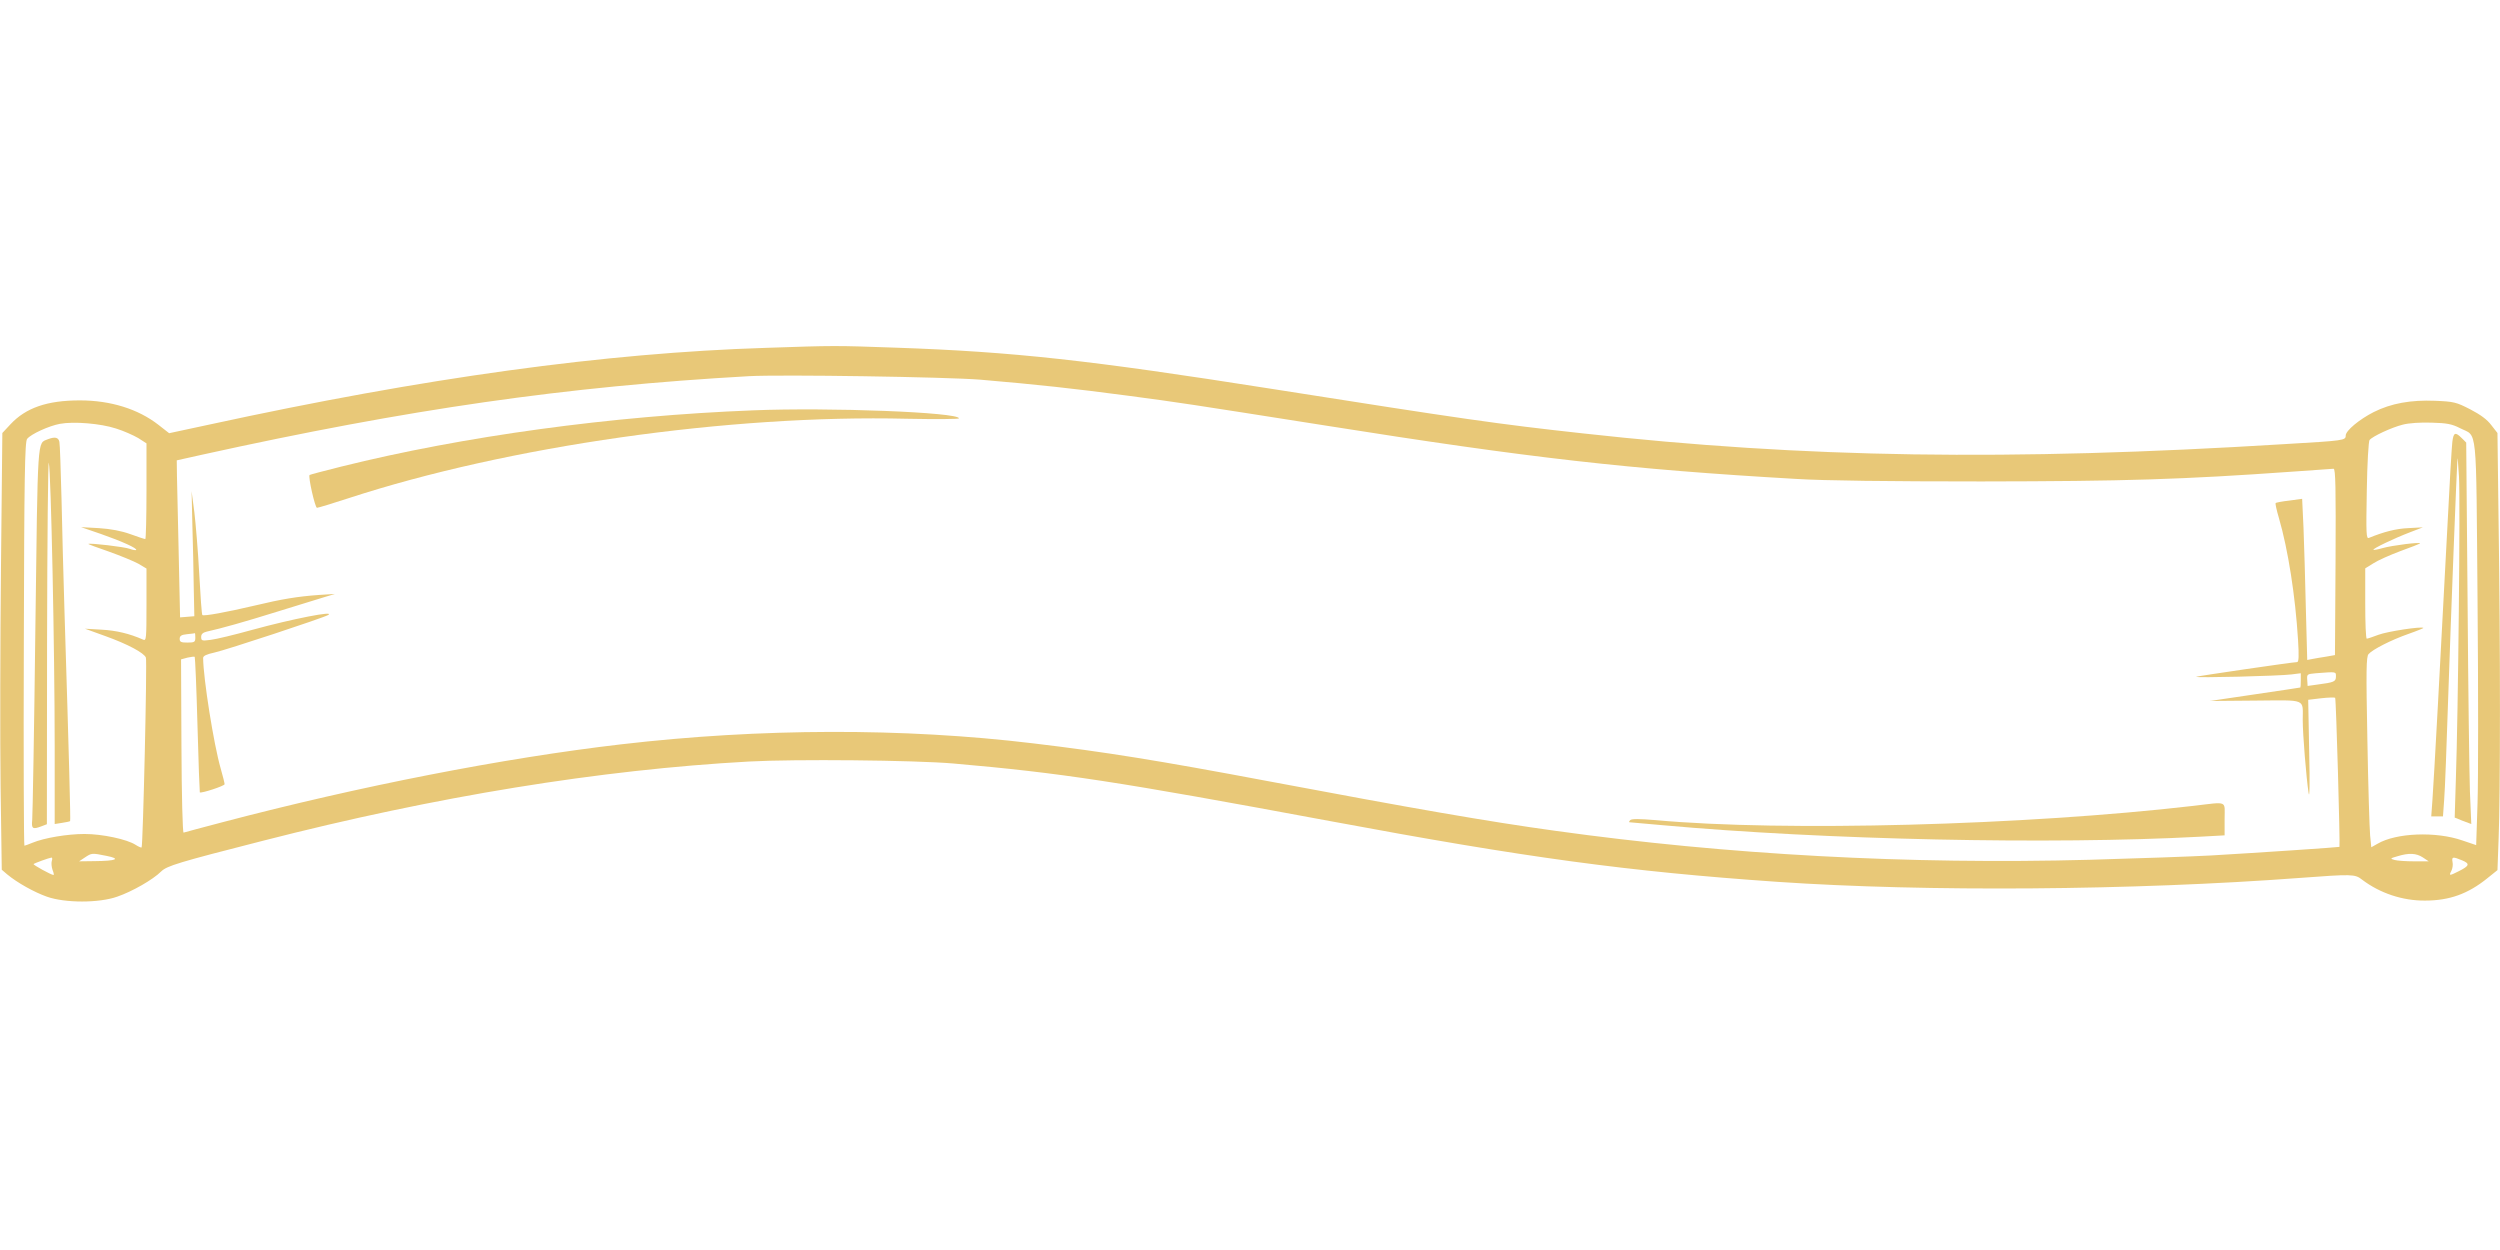
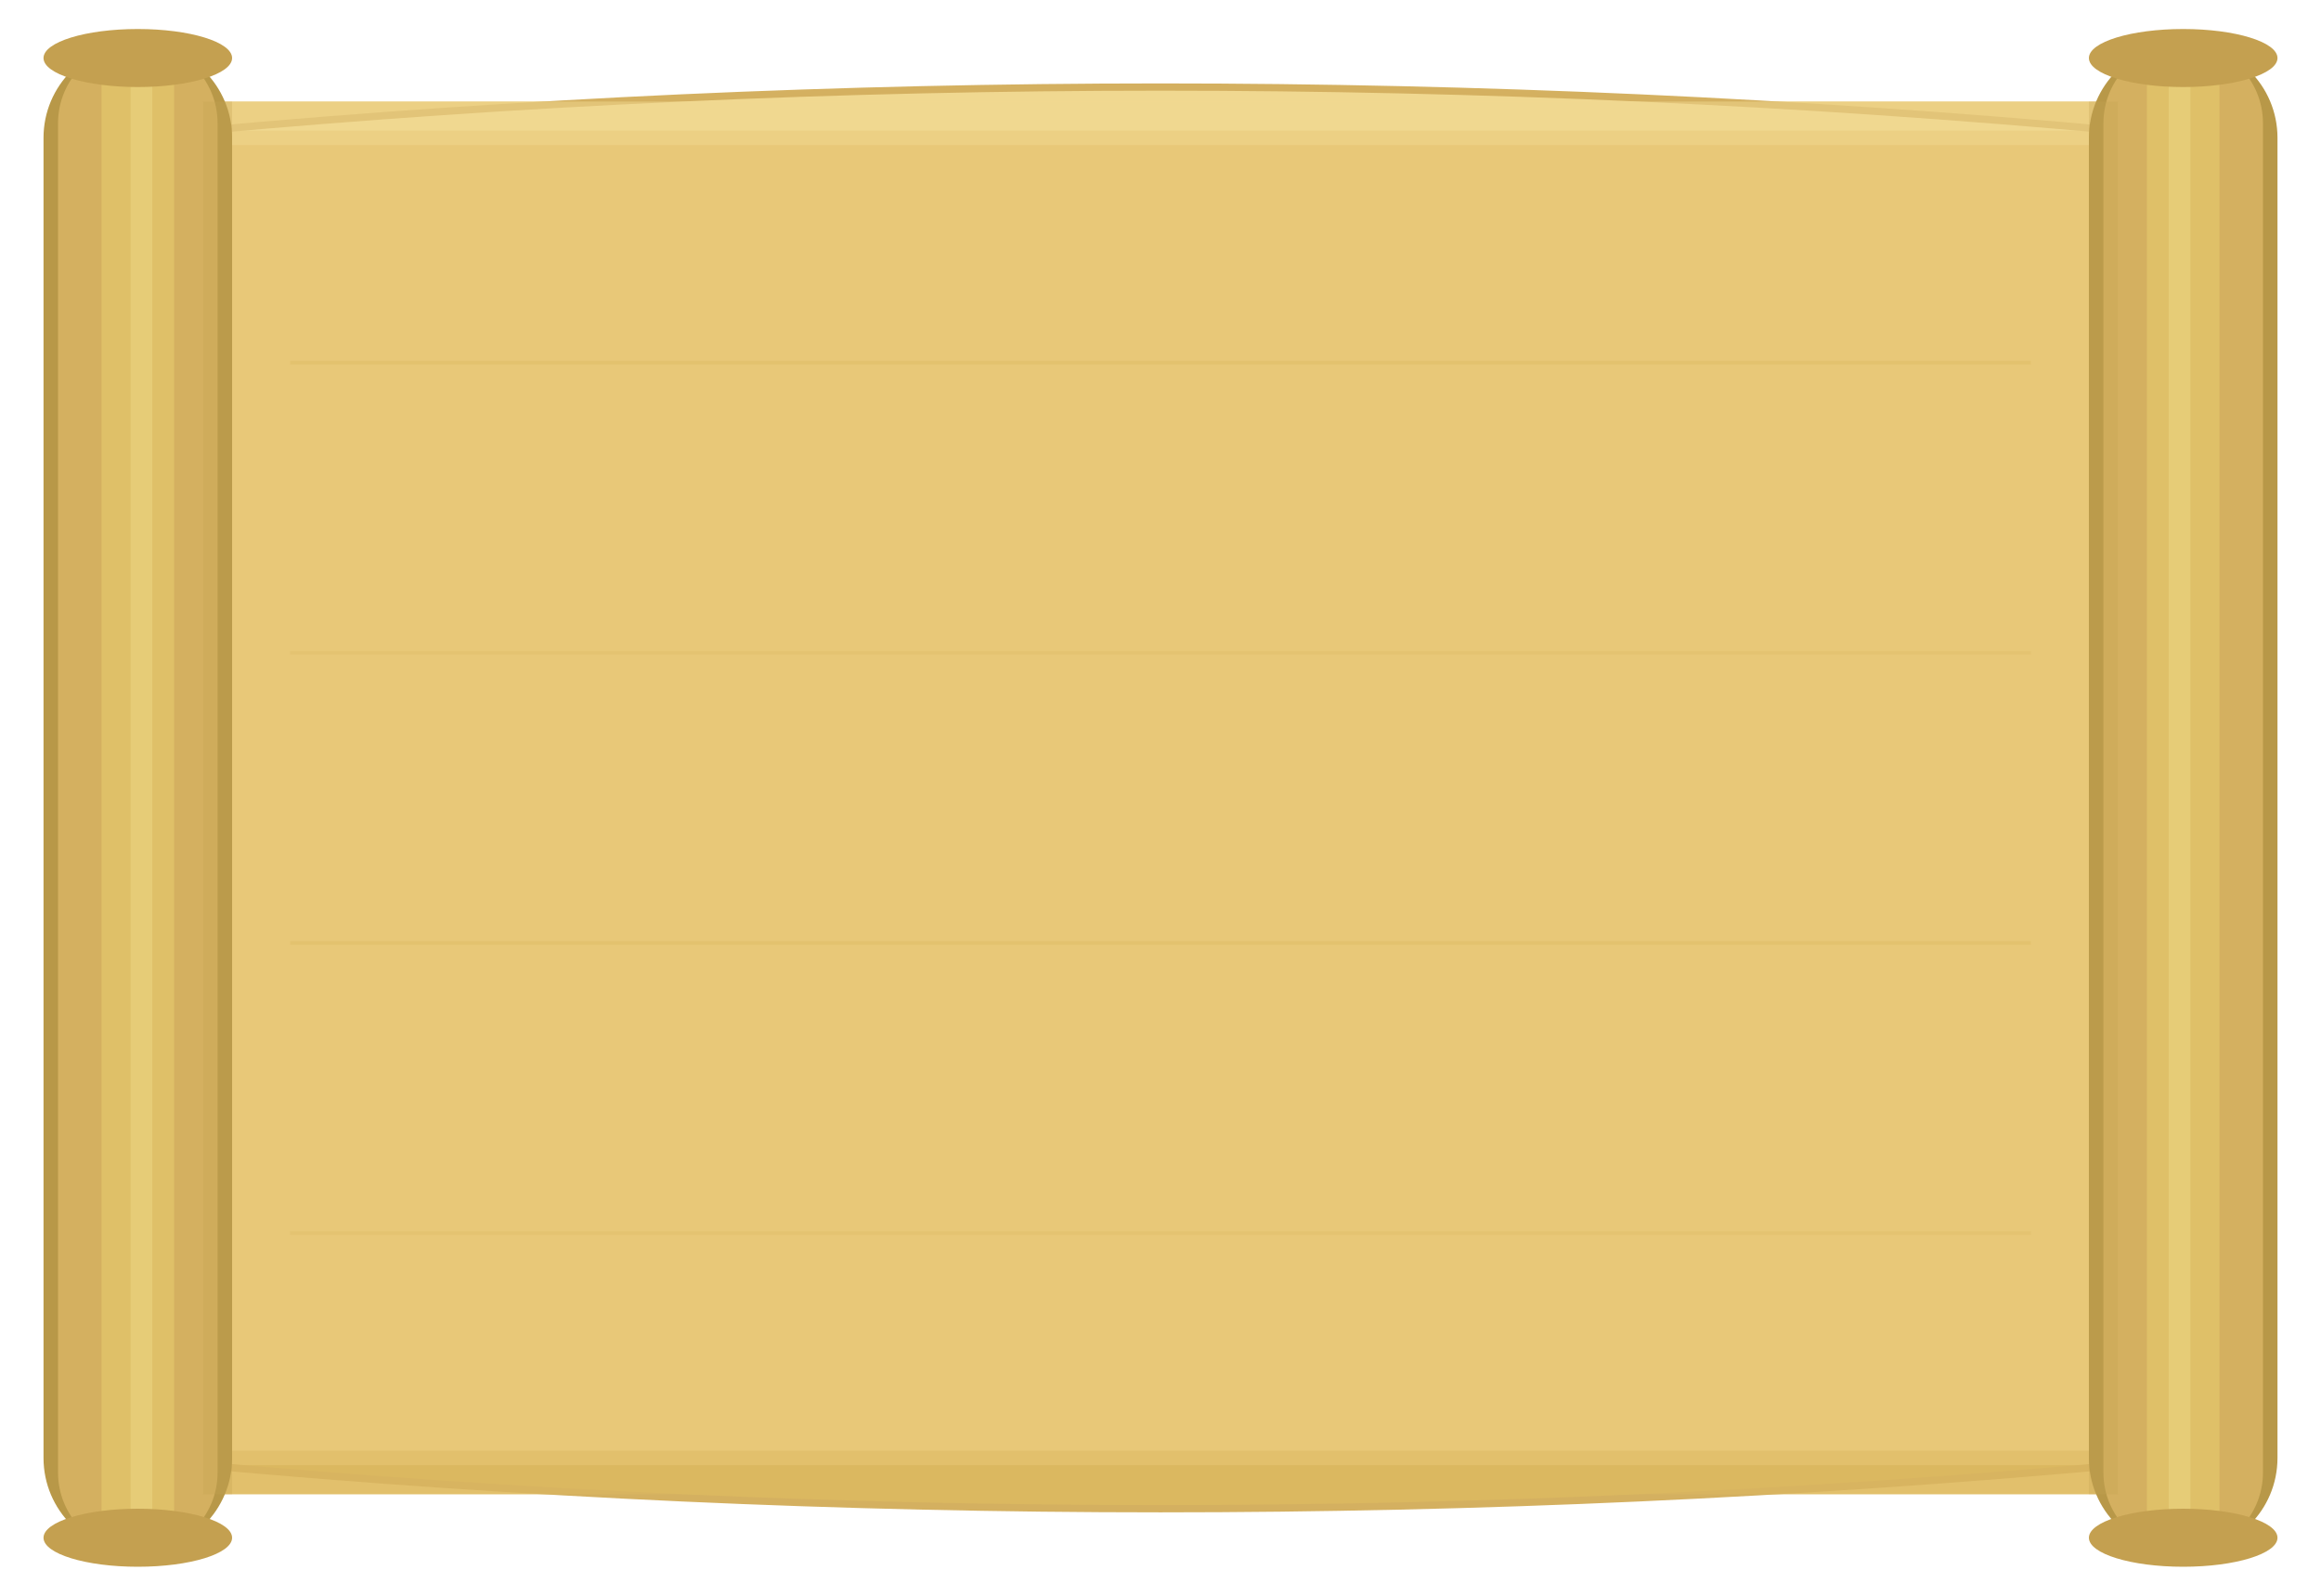
- <svg xmlns="http://www.w3.org/2000/svg" width="320" height="160" viewBox="0 0 1280 640">
-   <g transform="translate(0,640) scale(0.1,-0.1)" fill="#e8c878" stroke="none">
-     <path d="M3922 4619 c-826 -26 -1747 -153 -2851 -393 l-205 -44 -55 43 c-104 81 -245 125 -402 125 -168 0 -277 -38 -356 -123 l-41 -44 -7 -689 c-4 -379 -5 -882 -2 -1118 l6 -429 28 -24 c52 -43 138 -91 203 -114 93 -33 267 -33 360 0 76 26 183 87 225 129 30 29 85 46 524 158 886 227 1724 363 2486 405 236 13 845 7 1045 -10 559 -49 833 -91 1930 -295 1008 -188 1525 -258 2290 -311 762 -52 1820 -44 2675 20 269 20 282 20 319 -9 91 -69 207 -108 322 -107 125 0 220 34 320 115 l51 41 6 164 c9 212 9 995 0 1600 l-6 474 -32 41 c-21 28 -55 53 -107 80 -72 37 -84 40 -181 44 -123 5 -225 -13 -314 -58 -73 -37 -143 -95 -143 -120 0 -25 -7 -26 -315 -44 -1411 -87 -2455 -71 -3590 55 -438 48 -610 73 -1600 229 -927 146 -1315 189 -1920 210 -311 11 -311 11 -663 -1z m1098 -163 c292 -25 476 -45 755 -82 272 -36 295 -40 1013 -153 1045 -166 1555 -224 2407 -273 143 -9 475 -13 950 -13 736 1 1027 10 1590 50 110 8 206 15 213 15 10 0 12 -99 10 -477 l-3 -477 -45 -8 c-25 -4 -57 -9 -71 -12 l-26 -5 -7 262 c-3 144 -9 330 -12 413 l-7 150 -66 -9 c-36 -4 -68 -10 -70 -13 -2 -2 5 -36 17 -76 47 -162 84 -398 98 -625 5 -82 4 -113 -5 -113 -22 0 -506 -71 -516 -75 -13 -7 427 4 488 12 l47 6 0 -37 c0 -20 -1 -36 -2 -36 -2 -1 -106 -16 -233 -35 l-230 -34 232 2 c266 2 243 12 243 -100 0 -73 18 -295 30 -373 5 -34 7 49 3 211 l-5 266 67 8 c36 4 69 5 71 2 5 -5 26 -758 22 -763 -3 -2 -415 -30 -658 -44 -91 -5 -369 -15 -618 -22 -930 -25 -1861 26 -2737 148 -349 48 -731 115 -1470 254 -568 107 -837 150 -1205 194 -664 80 -1398 78 -2110 -5 -602 -70 -1338 -214 -2038 -398 -106 -28 -197 -52 -202 -54 -5 -1 -10 191 -11 443 l-2 444 33 9 c18 4 34 6 37 4 2 -3 9 -159 14 -348 5 -189 11 -344 12 -346 7 -6 127 33 127 42 0 5 -9 42 -20 80 -36 125 -89 461 -90 566 0 11 17 19 58 28 60 13 556 177 582 192 40 24 -181 -19 -389 -76 -90 -25 -185 -48 -212 -51 -45 -6 -49 -5 -49 15 0 14 8 22 28 27 73 16 194 50 367 104 105 32 213 66 240 74 l50 15 -80 -5 c-112 -8 -191 -21 -333 -55 -140 -33 -259 -55 -266 -48 -3 2 -10 98 -16 212 -6 115 -18 256 -25 315 l-14 107 4 -175 c3 -96 6 -240 7 -320 l3 -145 -36 -3 -37 -3 -7 323 c-4 178 -8 359 -9 402 l-1 79 130 29 c1061 234 1862 349 2800 402 165 9 1013 -4 1185 -18z m-4426 -250 c39 -12 90 -35 114 -49 l42 -27 0 -245 c0 -135 -3 -245 -6 -245 -4 0 -38 11 -76 25 -47 17 -101 27 -162 31 l-91 5 102 -35 c106 -37 188 -74 180 -82 -2 -2 -17 0 -33 6 -26 10 -205 31 -212 25 -1 -1 46 -19 105 -39 59 -21 127 -49 151 -62 l42 -25 0 -185 c0 -174 -1 -186 -17 -179 -70 31 -138 47 -212 51 l-86 5 105 -38 c114 -41 198 -86 207 -110 7 -17 -15 -965 -22 -972 -2 -2 -16 4 -30 13 -44 29 -172 56 -262 56 -88 0 -207 -20 -267 -45 -20 -8 -38 -15 -41 -15 -3 0 -5 465 -3 1033 2 851 5 1037 17 1050 20 25 113 67 168 77 71 13 207 2 287 -24z m12001 2 c91 -47 82 40 90 -883 4 -452 4 -918 0 -1037 l-7 -215 -71 24 c-135 47 -339 39 -434 -17 l-32 -18 -6 61 c-3 34 -10 253 -14 487 -7 359 -6 428 6 441 21 24 117 73 206 104 43 15 76 29 75 30 -9 9 -185 -18 -230 -35 -29 -11 -56 -20 -60 -20 -5 0 -8 81 -8 180 l0 180 42 26 c23 15 84 42 137 62 53 19 98 37 101 39 9 10 -145 -10 -190 -23 -24 -7 -46 -11 -48 -9 -6 5 104 58 188 90 l65 25 -75 -4 c-64 -3 -125 -19 -201 -50 -14 -6 -15 19 -11 241 2 141 9 253 14 260 15 19 114 65 171 79 31 8 90 12 147 10 78 -2 104 -7 145 -28z m-11595 -1073 c0 -22 -4 -25 -40 -25 -33 0 -40 3 -40 19 0 15 8 21 38 24 20 2 38 4 40 5 1 1 2 -9 2 -23z m10960 -199 c0 -26 -10 -30 -95 -41 l-50 -7 -2 31 c-2 29 -1 30 45 34 106 8 102 9 102 -17z m-11415 -918 c76 -15 51 -26 -60 -27 l-80 -1 30 20 c35 23 35 23 110 8z m11860 -8 l30 -20 -75 0 c-41 0 -86 3 -100 7 -24 7 -23 8 15 19 59 18 96 16 130 -6z m-12140 -19 c-3 -10 -1 -30 4 -45 6 -14 8 -26 5 -26 -11 0 -106 52 -102 56 5 5 80 32 91 33 5 1 6 -7 2 -18z m12341 4 c41 -17 38 -28 -16 -55 -49 -25 -53 -25 -39 1 6 12 9 32 6 45 -5 28 1 29 49 9z" />
-     <path d="M3855 4299 c-721 -28 -1481 -132 -2108 -288 -88 -22 -160 -41 -162 -43 -8 -8 28 -168 38 -168 6 0 78 22 161 49 817 267 1952 429 2859 407 151 -3 267 -2 267 2 0 31 -663 57 -1055 41z" />
-     <path d="M11230 2274 c-862 -100 -2099 -133 -2754 -73 -84 7 -122 7 -129 0 -6 -6 -8 -11 -4 -11 4 0 80 -7 169 -15 827 -75 1988 -100 2751 -59 l127 7 0 84 c0 96 20 88 -160 67z" />
-     <path d="M245 4151 c-55 -23 -51 31 -64 -976 -6 -511 -14 -949 -16 -972 -5 -47 2 -51 49 -33 l26 10 1 942 c1 520 5 927 9 908 11 -47 30 -956 30 -1451 l0 -398 38 6 c20 3 39 7 41 9 3 2 -5 308 -29 1079 -5 165 -12 422 -15 570 -4 149 -8 280 -11 293 -5 23 -23 27 -59 13z" />
-     <path d="M12556 4138 c-3 -24 -15 -225 -26 -448 -33 -630 -69 -1297 -76 -1387 l-6 -83 30 0 30 0 6 83 c4 45 13 285 21 532 14 417 43 1157 47 1215 1 14 4 -27 8 -90 7 -119 -4 -1204 -16 -1551 l-6 -195 42 -17 43 -16 -7 167 c-3 92 -9 531 -12 976 l-7 810 -23 23 c-33 33 -42 29 -48 -19z" />
-   </g>
+ <svg xmlns="http://www.w3.org/2000/svg" width="320" height="220" viewBox="0 0 320 220">
+   <rect x="22" y="14" width="276" height="192" fill="#e8c878" />
+   <line x1="40" y1="50" x2="280" y2="50" stroke="#dbb860" stroke-width="0.5" opacity="0.4" />
+   <line x1="40" y1="90" x2="280" y2="90" stroke="#dbb860" stroke-width="0.5" opacity="0.3" />
+   <line x1="40" y1="130" x2="280" y2="130" stroke="#dbb860" stroke-width="0.5" opacity="0.4" />
+   <line x1="40" y1="170" x2="280" y2="170" stroke="#dbb860" stroke-width="0.5" opacity="0.3" />
+   <path d="M28 18 Q160 6 292 18" fill="#f0d890" stroke="#d4b060" stroke-width="1" />
+   <rect x="28" y="14" width="264" height="6" fill="#f0d890" opacity="0.5" />
+   <path d="M28 202 Q160 214 292 202" fill="#dbb860" stroke="#d4b060" stroke-width="1" />
+   <rect x="28" y="200" width="264" height="6" fill="#dbb860" opacity="0.5" />
+   <rect x="6" y="6" width="26" height="208" rx="13" fill="#b89848" />
+   <rect x="8" y="6" width="22" height="208" rx="11" fill="#d4b060" />
+   <rect x="14" y="6" width="10" height="208" rx="5" fill="#dfc068" />
+   <rect x="18" y="6" width="3" height="208" rx="1.5" fill="#ebd480" opacity="0.6" />
+   <rect x="288" y="6" width="26" height="208" rx="13" fill="#b89848" />
+   <rect x="290" y="6" width="22" height="208" rx="11" fill="#d4b060" />
+   <rect x="296" y="6" width="10" height="208" rx="5" fill="#dfc068" />
+   <rect x="299" y="6" width="3" height="208" rx="1.5" fill="#ebd480" opacity="0.6" />
+   <ellipse cx="19" cy="8" rx="13" ry="4" fill="#c4a050" />
+   <ellipse cx="301" cy="8" rx="13" ry="4" fill="#c4a050" />
+   <ellipse cx="19" cy="212" rx="13" ry="4" fill="#c4a050" />
+   <ellipse cx="301" cy="212" rx="13" ry="4" fill="#c4a050" />
+   <rect x="28" y="14" width="4" height="192" fill="#c4a050" opacity="0.3" />
+   <rect x="288" y="14" width="4" height="192" fill="#c4a050" opacity="0.3" />
</svg>
